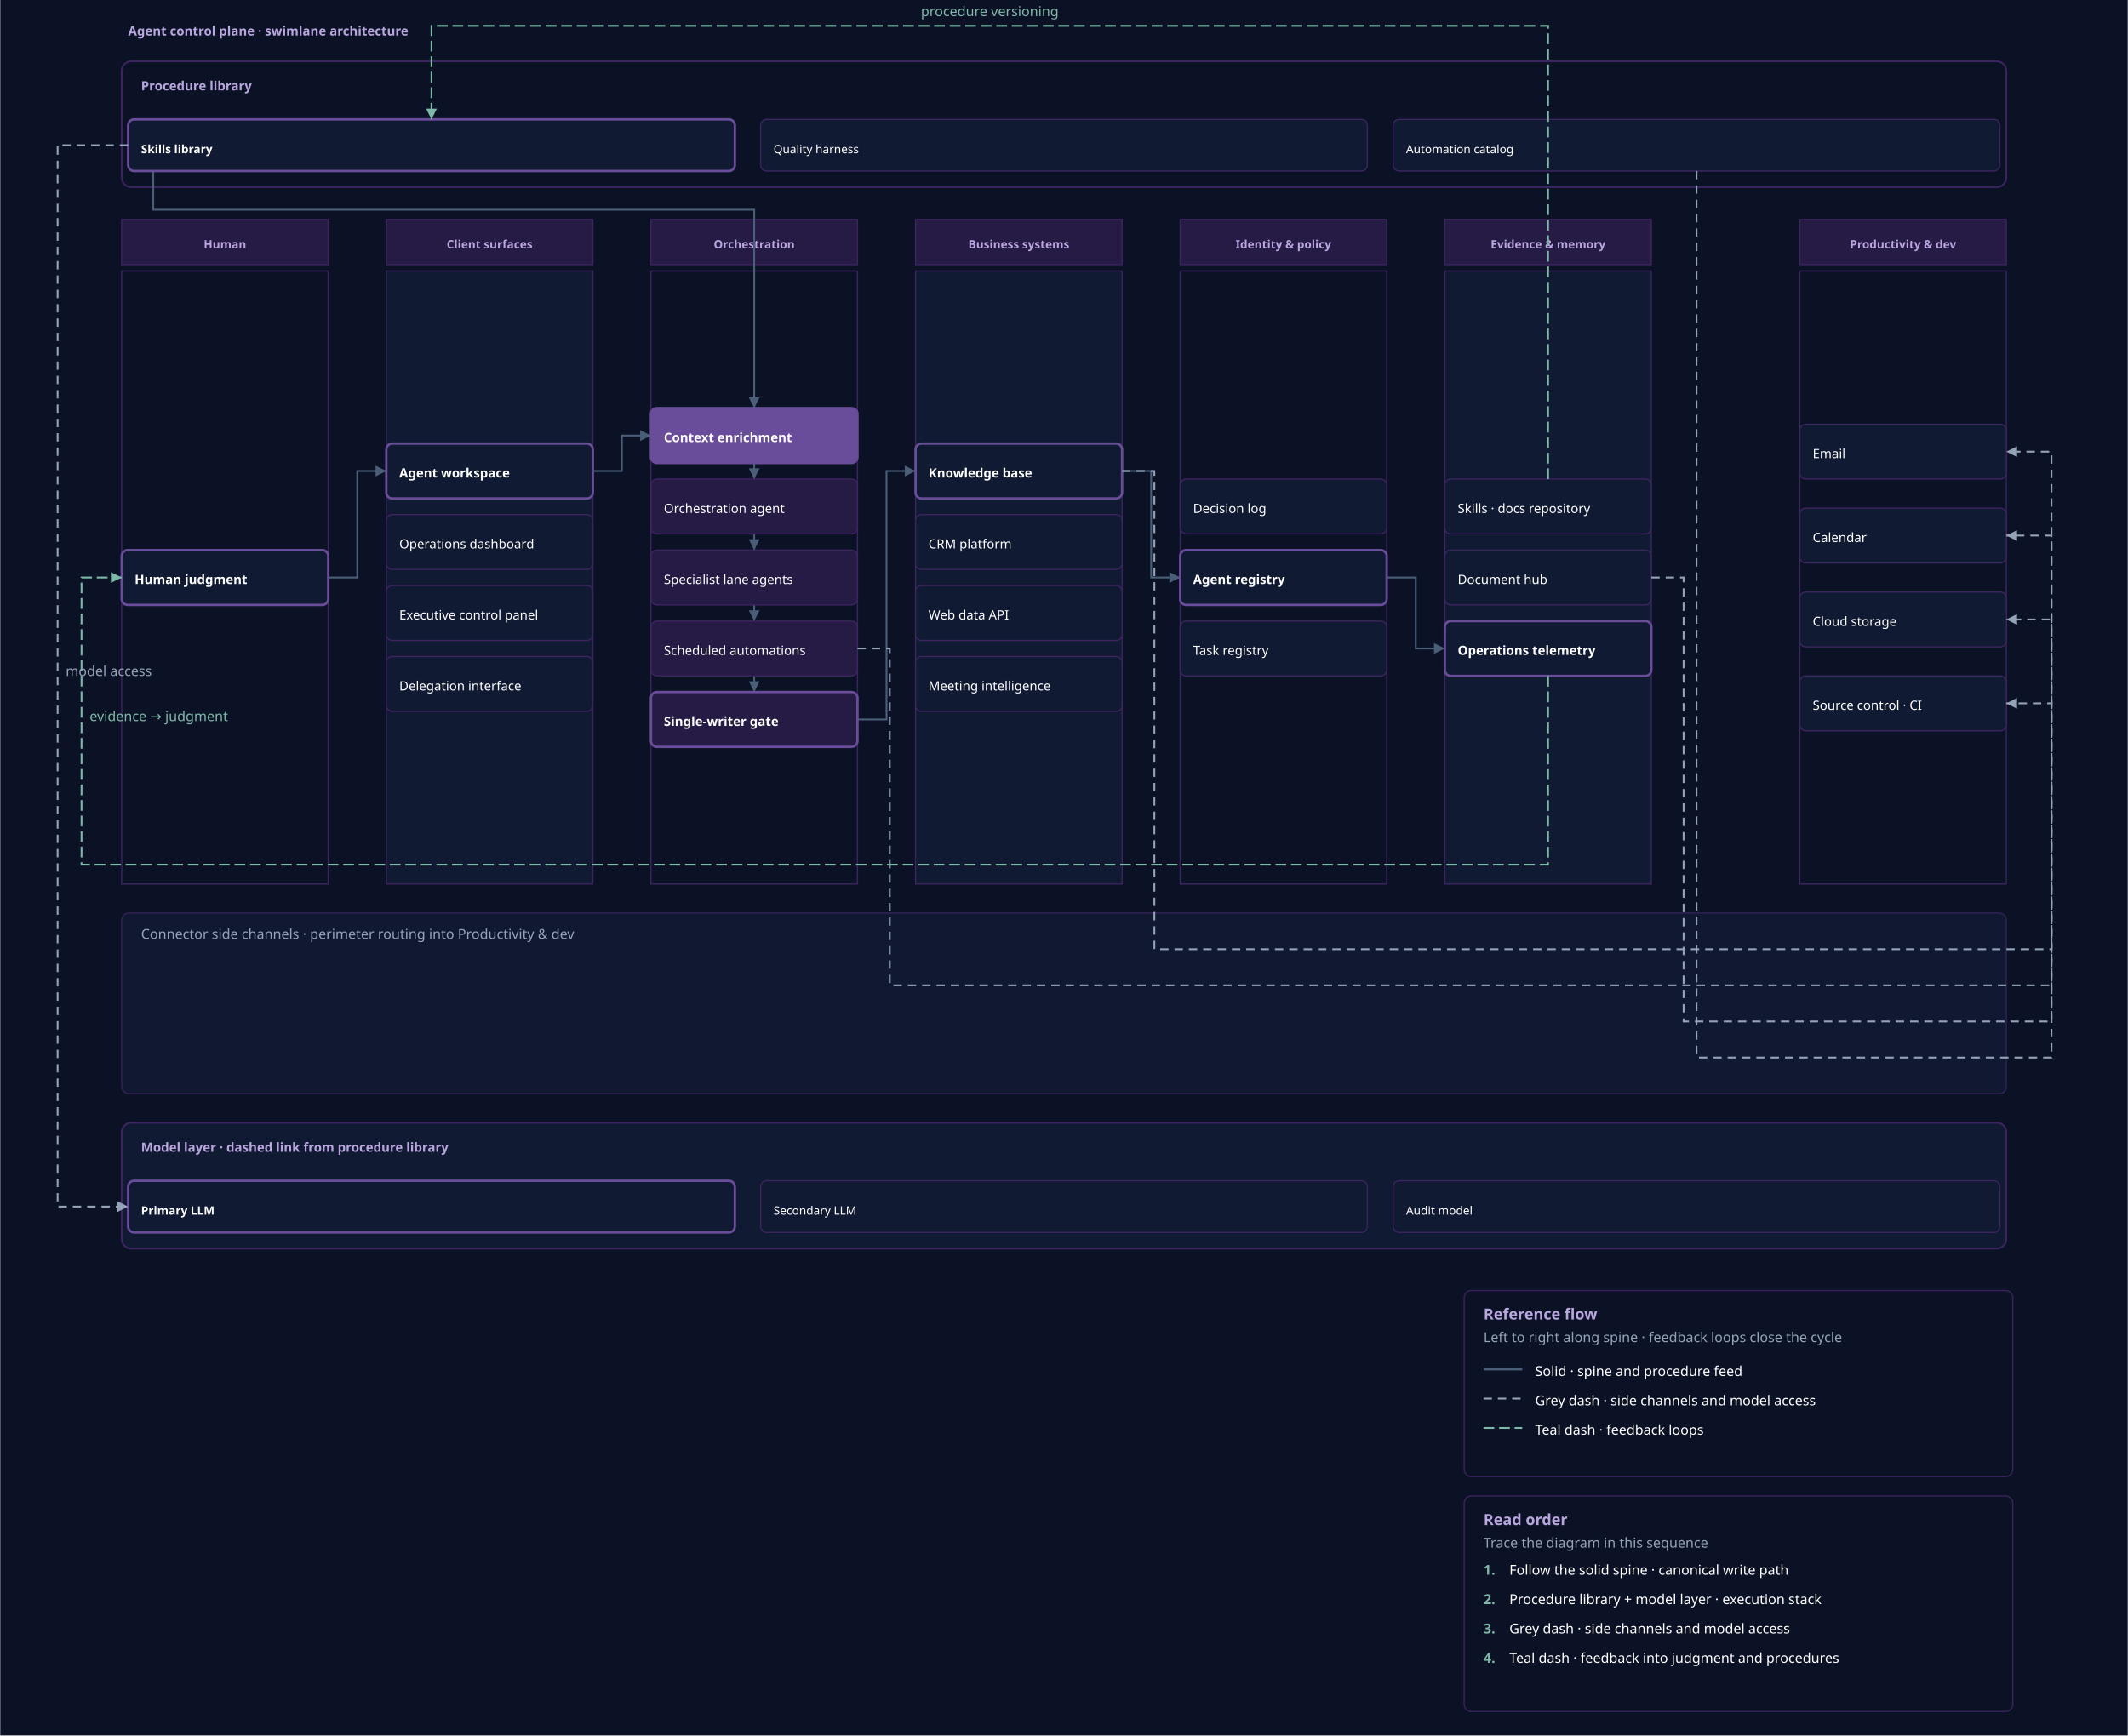
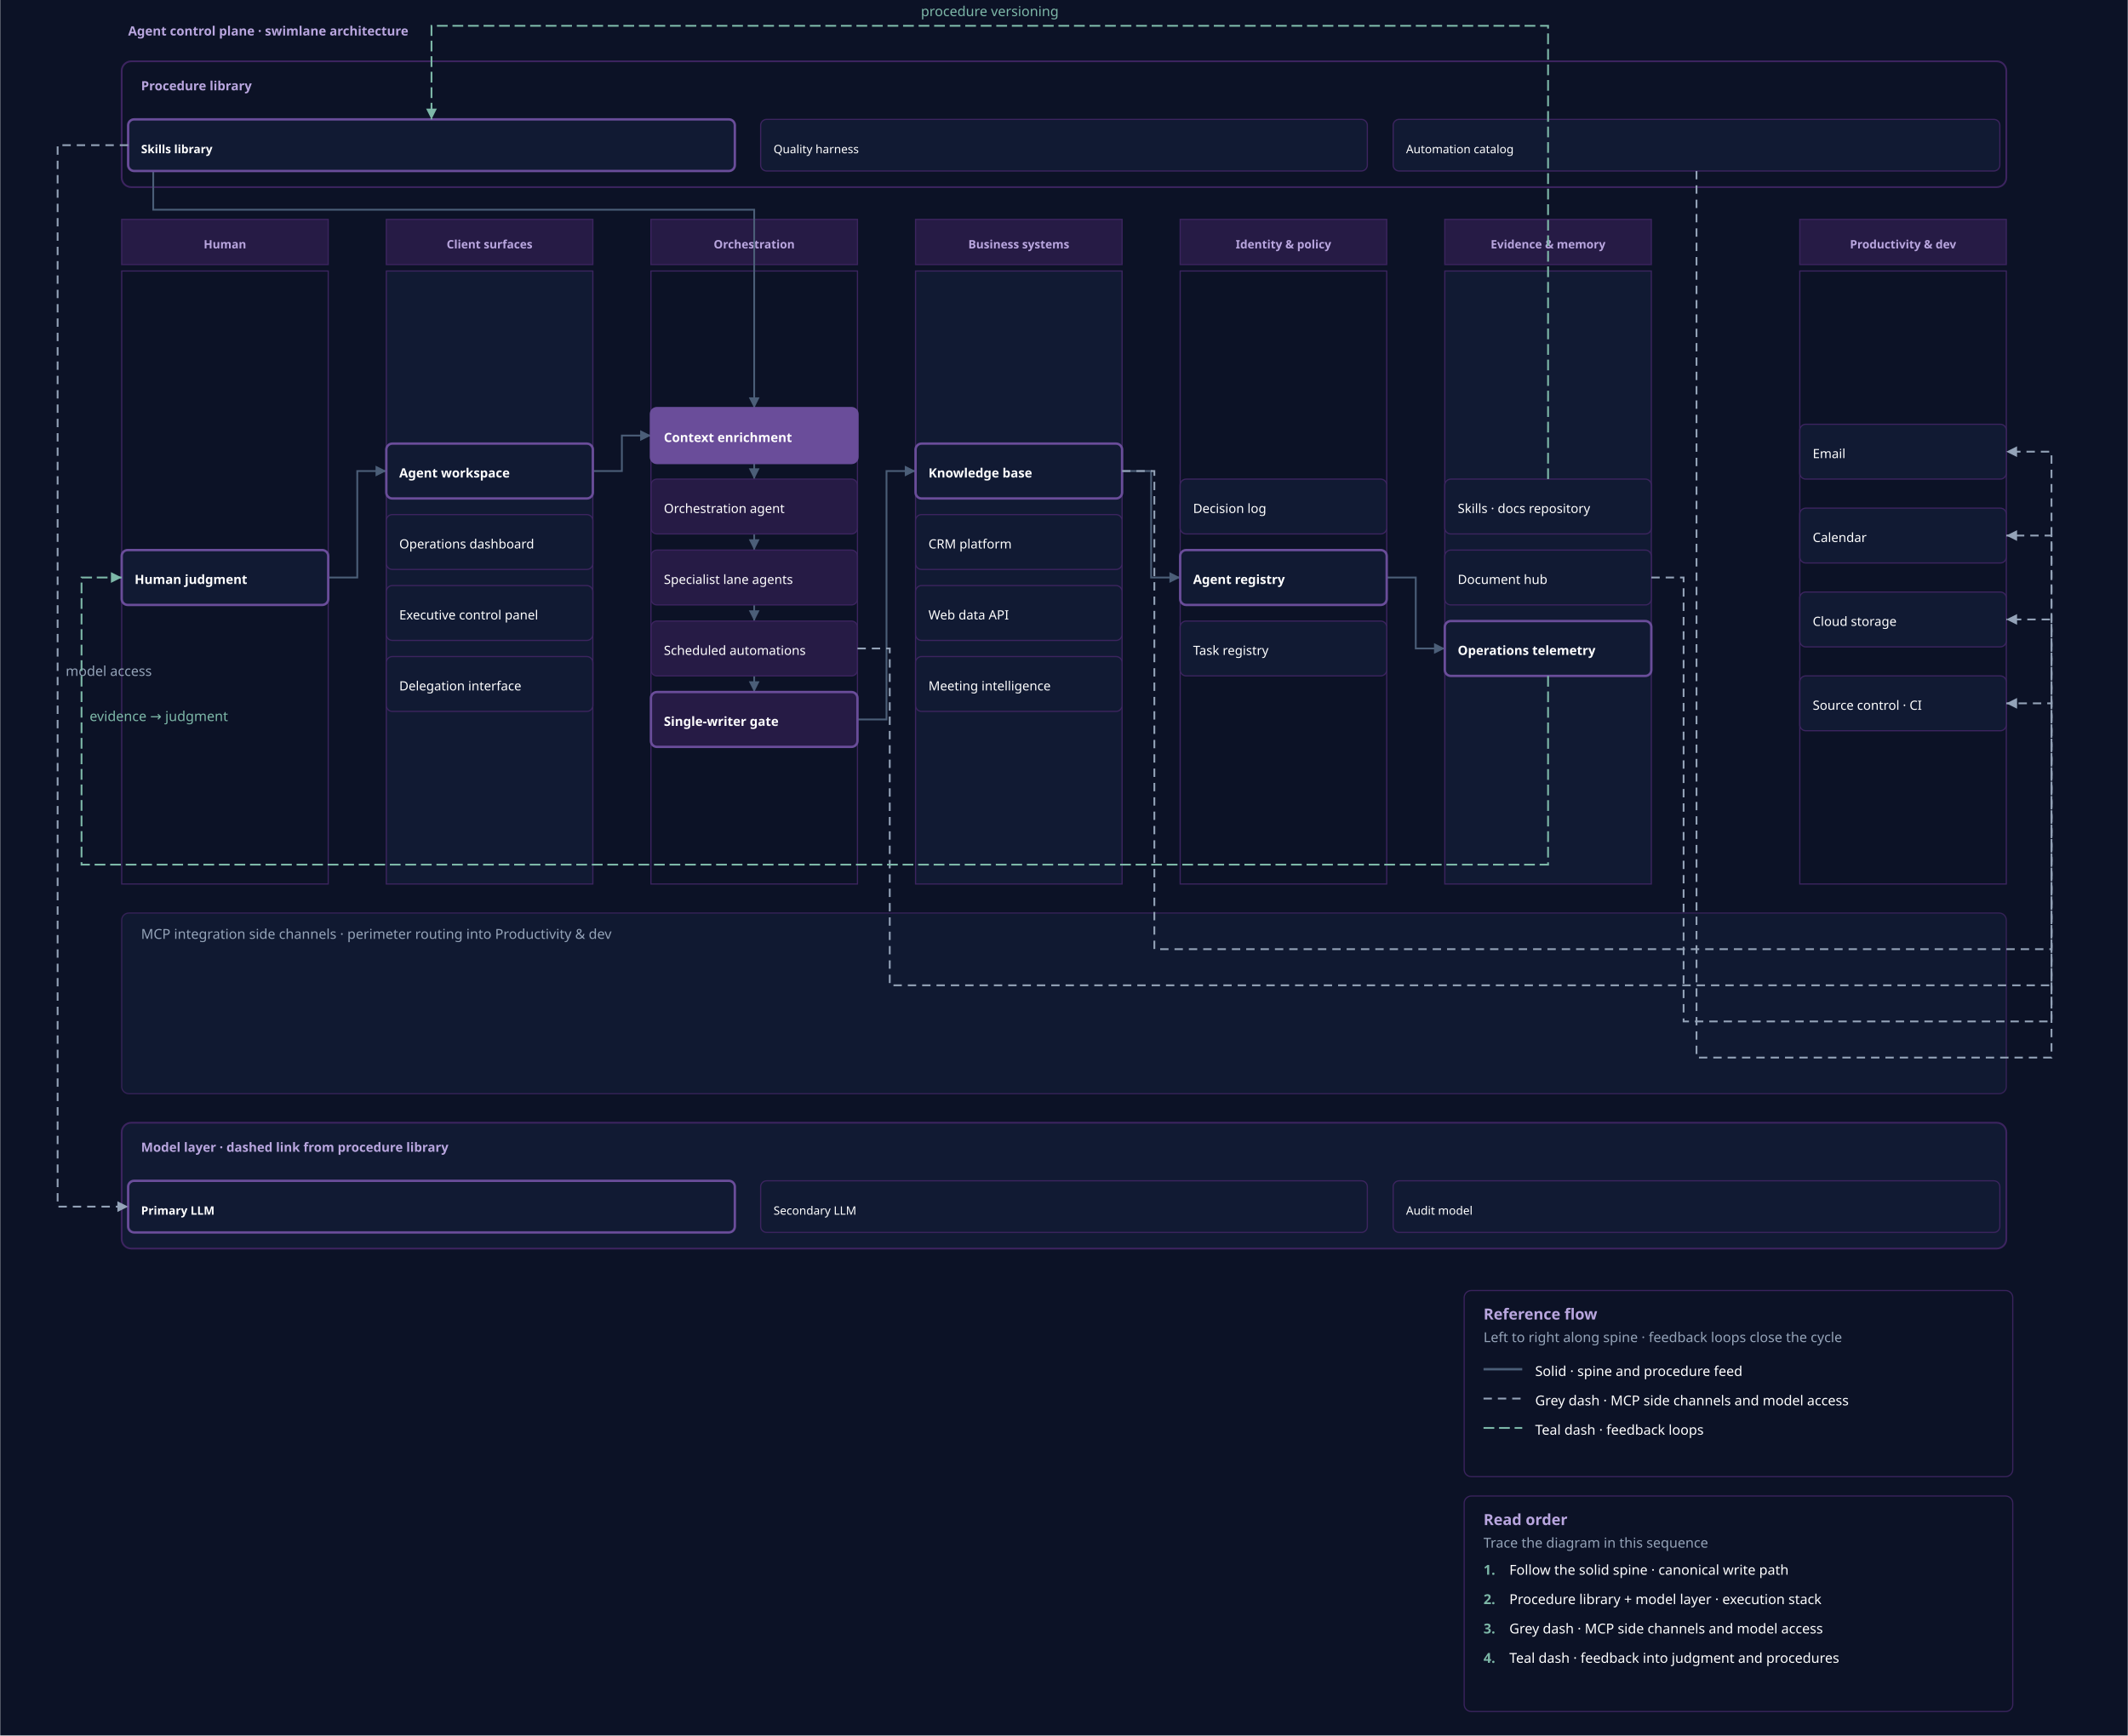
<svg xmlns="http://www.w3.org/2000/svg" viewBox="-80 0 1780 1452.35" width="1780" height="1452" role="img" aria-label="Agent control plane swimlane architecture">
  <rect x="-80" width="1780" height="100%" fill="#0C1226" />
  <defs>
    <marker id="arrow" markerWidth="8" markerHeight="8" refX="6" refY="3" orient="auto">
      <path d="M0,0 L6,3 L0,6 Z" fill="#4B5E78" />
    </marker>
    <marker id="arrow-dashed" markerWidth="8" markerHeight="8" refX="6" refY="3" orient="auto">
      <path d="M0,0 L6,3 L0,6 Z" fill="#94A3B8" />
    </marker>
    <marker id="arrow-loop" markerWidth="8" markerHeight="8" refX="6" refY="3" orient="auto">
      <path d="M0,0 L6,3 L0,6 Z" fill="#7DB8A8" />
    </marker>
  </defs>
  <text x="27" y="29.7" fill="#B9A6DF" font-family="Outfit, DM Sans, system-ui, sans-serif" font-size="10.692" font-weight="600">Agent control plane · swimlane architecture</text>
  <rect x="21.6" y="51.3" width="1576.8" height="105.3" fill="#0C1226" stroke="#3C245F" stroke-width="1.5" rx="8" />
  <text x="37.8" y="75.6" fill="#B9A6DF" font-family="Outfit, DM Sans, system-ui, sans-serif" font-size="10.692" font-weight="600">Procedure library</text>
  <rect x="21.6" y="939.6" width="1576.8" height="105.3" fill="#111A33" stroke="#3C245F" stroke-width="1.5" rx="8" />
  <text x="37.8" y="963.9" fill="#B9A6DF" font-family="Outfit, DM Sans, system-ui, sans-serif" font-size="10.692" font-weight="600">Model layer · dashed link from procedure library</text>
  <rect x="21.6" y="226.8" width="172.8" height="513" fill="#0C1226" stroke="#3C245F" stroke-width="1" />
  <rect x="21.6" y="183.6" width="172.8" height="37.8" fill="rgba(60, 36, 95, 0.55)" stroke="#3C245F" stroke-width="1" />
  <text x="108" y="207.9" fill="#B9A6DF" font-family="Outfit, DM Sans, system-ui, sans-serif" font-size="9.72" font-weight="600" text-anchor="middle">Human</text>
  <rect x="243" y="226.8" width="172.8" height="513" fill="#111A33" stroke="#3C245F" stroke-width="1" />
  <rect x="243" y="183.6" width="172.8" height="37.8" fill="rgba(60, 36, 95, 0.55)" stroke="#3C245F" stroke-width="1" />
  <text x="329.4" y="207.9" fill="#B9A6DF" font-family="Outfit, DM Sans, system-ui, sans-serif" font-size="9.72" font-weight="600" text-anchor="middle">Client surfaces</text>
  <rect x="464.4" y="226.8" width="172.8" height="513" fill="#0C1226" stroke="#3C245F" stroke-width="1" />
  <rect x="464.4" y="183.6" width="172.8" height="37.8" fill="rgba(60, 36, 95, 0.55)" stroke="#3C245F" stroke-width="1" />
  <text x="550.8" y="207.9" fill="#B9A6DF" font-family="Outfit, DM Sans, system-ui, sans-serif" font-size="9.72" font-weight="600" text-anchor="middle">Orchestration</text>
  <rect x="685.8" y="226.8" width="172.8" height="513" fill="#111A33" stroke="#3C245F" stroke-width="1" />
  <rect x="685.8" y="183.6" width="172.8" height="37.8" fill="rgba(60, 36, 95, 0.55)" stroke="#3C245F" stroke-width="1" />
  <text x="772.2" y="207.9" fill="#B9A6DF" font-family="Outfit, DM Sans, system-ui, sans-serif" font-size="9.72" font-weight="600" text-anchor="middle">Business systems</text>
  <rect x="907.2" y="226.8" width="172.8" height="513" fill="#0C1226" stroke="#3C245F" stroke-width="1" />
  <rect x="907.2" y="183.6" width="172.8" height="37.8" fill="rgba(60, 36, 95, 0.55)" stroke="#3C245F" stroke-width="1" />
  <text x="993.6" y="207.9" fill="#B9A6DF" font-family="Outfit, DM Sans, system-ui, sans-serif" font-size="9.72" font-weight="600" text-anchor="middle">Identity &amp; policy</text>
  <rect x="1128.6" y="226.8" width="172.8" height="513" fill="#111A33" stroke="#3C245F" stroke-width="1" />
  <rect x="1128.6" y="183.6" width="172.8" height="37.8" fill="rgba(60, 36, 95, 0.55)" stroke="#3C245F" stroke-width="1" />
  <text x="1215" y="207.9" fill="#B9A6DF" font-family="Outfit, DM Sans, system-ui, sans-serif" font-size="9.72" font-weight="600" text-anchor="middle">Evidence &amp; memory</text>
  <rect x="1425.6" y="226.8" width="172.8" height="513" fill="#0C1226" stroke="#3C245F" stroke-width="1" />
  <rect x="1425.6" y="183.6" width="172.8" height="37.8" fill="rgba(60, 36, 95, 0.55)" stroke="#3C245F" stroke-width="1" />
  <text x="1512" y="207.9" fill="#B9A6DF" font-family="Outfit, DM Sans, system-ui, sans-serif" font-size="9.72" font-weight="600" text-anchor="middle">Productivity &amp; dev</text>
  <line x1="550.8" y1="387.45" x2="550.8" y2="400.95" stroke="#4B5E78" stroke-width="1.5" marker-end="url(#arrow)" />
  <line x1="550.8" y1="446.85" x2="550.8" y2="460.35" stroke="#4B5E78" stroke-width="1.5" marker-end="url(#arrow)" />
  <line x1="550.8" y1="506.25" x2="550.8" y2="519.75" stroke="#4B5E78" stroke-width="1.5" marker-end="url(#arrow)" />
  <line x1="550.8" y1="565.65" x2="550.8" y2="579.15" stroke="#4B5E78" stroke-width="1.5" marker-end="url(#arrow)" />
  <path d="M 194.4 483.3 L 218.7 483.3 L 218.7 394.2 L 243 394.2" fill="none" stroke="#4B5E78" stroke-width="1.5" marker-end="url(#arrow)" />
  <path d="M 415.8 394.2 L 440.1 394.2 L 440.1 364.5 L 464.4 364.5" fill="none" stroke="#4B5E78" stroke-width="1.5" marker-end="url(#arrow)" />
  <path d="M 637.2 602.1 L 661.5 602.1 L 661.5 394.2 L 685.8 394.2" fill="none" stroke="#4B5E78" stroke-width="1.5" marker-end="url(#arrow)" />
  <path d="M 858.6 394.2 L 882.9 394.2 L 882.9 483.3 L 907.2 483.3" fill="none" stroke="#4B5E78" stroke-width="1.5" marker-end="url(#arrow)" />
  <path d="M 1080 483.3 L 1104.3 483.3 L 1104.3 542.7 L 1128.6 542.7" fill="none" stroke="#4B5E78" stroke-width="1.5" marker-end="url(#arrow)" />
  <path d="M 280.8 143.1 L 48 143.1 L 48 175.5 L 550.8 175.5 L 550.8 341.55" fill="none" stroke="#4B5E78" stroke-width="1.5" marker-end="url(#arrow)" />
  <rect x="21.6" y="460.35" width="172.8" height="45.9" rx="5" fill="#111A33" stroke="#6A4D9A" stroke-width="2" />
  <text x="32.4" y="488.7" fill="#FFFFFF" font-family="Outfit, DM Sans, system-ui, sans-serif" font-size="10.692" font-weight="600">Human judgment</text>
  <rect x="243" y="371.25" width="172.8" height="45.9" rx="5" fill="#111A33" stroke="#6A4D9A" stroke-width="2" />
  <text x="253.8" y="399.6" fill="#FFFFFF" font-family="Outfit, DM Sans, system-ui, sans-serif" font-size="10.692" font-weight="600">Agent workspace</text>
  <rect x="243" y="430.65" width="172.8" height="45.9" rx="5" fill="#111A33" stroke="#3C245F" stroke-width="1" />
  <text x="253.8" y="459" fill="#FFFFFF" font-family="Outfit, DM Sans, system-ui, sans-serif" font-size="10.692" font-weight="500">Operations dashboard</text>
  <rect x="243" y="490.05" width="172.8" height="45.9" rx="5" fill="#111A33" stroke="#3C245F" stroke-width="1" />
  <text x="253.8" y="518.4" fill="#FFFFFF" font-family="Outfit, DM Sans, system-ui, sans-serif" font-size="10.692" font-weight="500">Executive control panel</text>
  <rect x="243" y="549.45" width="172.8" height="45.9" rx="5" fill="#111A33" stroke="#3C245F" stroke-width="1" />
  <text x="253.8" y="577.8" fill="#FFFFFF" font-family="Outfit, DM Sans, system-ui, sans-serif" font-size="10.692" font-weight="500">Delegation interface</text>
  <rect x="464.4" y="341.55" width="172.8" height="45.9" rx="5" fill="#6A4D9A" stroke="#6A4D9A" stroke-width="2" />
  <text x="475.2" y="369.9" fill="#FFFFFF" font-family="Outfit, DM Sans, system-ui, sans-serif" font-size="10.692" font-weight="600">Context enrichment</text>
  <rect x="464.4" y="400.95" width="172.8" height="45.9" rx="5" fill="rgba(60, 36, 95, 0.55)" stroke="#3C245F" stroke-width="1" />
  <text x="475.2" y="429.3" fill="#FFFFFF" font-family="Outfit, DM Sans, system-ui, sans-serif" font-size="10.692" font-weight="500">Orchestration agent</text>
  <rect x="464.4" y="460.35" width="172.8" height="45.9" rx="5" fill="rgba(60, 36, 95, 0.55)" stroke="#3C245F" stroke-width="1" />
  <text x="475.2" y="488.7" fill="#FFFFFF" font-family="Outfit, DM Sans, system-ui, sans-serif" font-size="10.692" font-weight="500">Specialist lane agents</text>
  <rect x="464.4" y="519.75" width="172.8" height="45.9" rx="5" fill="rgba(60, 36, 95, 0.55)" stroke="#3C245F" stroke-width="1" />
  <text x="475.2" y="548.1" fill="#FFFFFF" font-family="Outfit, DM Sans, system-ui, sans-serif" font-size="10.692" font-weight="500">Scheduled automations</text>
  <rect x="464.4" y="579.15" width="172.8" height="45.9" rx="5" fill="rgba(60, 36, 95, 0.55)" stroke="#6A4D9A" stroke-width="2" />
  <text x="475.2" y="607.5" fill="#FFFFFF" font-family="Outfit, DM Sans, system-ui, sans-serif" font-size="10.692" font-weight="600">Single-writer gate</text>
  <rect x="685.8" y="371.25" width="172.8" height="45.9" rx="5" fill="#111A33" stroke="#6A4D9A" stroke-width="2" />
  <text x="696.6" y="399.6" fill="#FFFFFF" font-family="Outfit, DM Sans, system-ui, sans-serif" font-size="10.692" font-weight="600">Knowledge base</text>
  <rect x="685.8" y="430.65" width="172.8" height="45.9" rx="5" fill="#111A33" stroke="#3C245F" stroke-width="1" />
  <text x="696.6" y="459" fill="#FFFFFF" font-family="Outfit, DM Sans, system-ui, sans-serif" font-size="10.692" font-weight="500">CRM platform</text>
  <rect x="685.8" y="490.05" width="172.8" height="45.9" rx="5" fill="#111A33" stroke="#3C245F" stroke-width="1" />
  <text x="696.6" y="518.4" fill="#FFFFFF" font-family="Outfit, DM Sans, system-ui, sans-serif" font-size="10.692" font-weight="500">Web data API</text>
  <rect x="685.8" y="549.45" width="172.8" height="45.9" rx="5" fill="#111A33" stroke="#3C245F" stroke-width="1" />
  <text x="696.6" y="577.8" fill="#FFFFFF" font-family="Outfit, DM Sans, system-ui, sans-serif" font-size="10.692" font-weight="500">Meeting intelligence</text>
  <rect x="907.2" y="400.95" width="172.8" height="45.9" rx="5" fill="#111A33" stroke="#3C245F" stroke-width="1" />
  <text x="918" y="429.3" fill="#FFFFFF" font-family="Outfit, DM Sans, system-ui, sans-serif" font-size="10.692" font-weight="500">Decision log</text>
  <rect x="907.2" y="460.35" width="172.8" height="45.9" rx="5" fill="#111A33" stroke="#6A4D9A" stroke-width="2" />
  <text x="918" y="488.7" fill="#FFFFFF" font-family="Outfit, DM Sans, system-ui, sans-serif" font-size="10.692" font-weight="600">Agent registry</text>
  <rect x="907.2" y="519.75" width="172.8" height="45.9" rx="5" fill="#111A33" stroke="#3C245F" stroke-width="1" />
  <text x="918" y="548.1" fill="#FFFFFF" font-family="Outfit, DM Sans, system-ui, sans-serif" font-size="10.692" font-weight="500">Task registry</text>
  <rect x="1128.6" y="400.95" width="172.8" height="45.9" rx="5" fill="#111A33" stroke="#3C245F" stroke-width="1" />
  <text x="1139.4" y="429.3" fill="#FFFFFF" font-family="Outfit, DM Sans, system-ui, sans-serif" font-size="10.692" font-weight="500">Skills · docs repository</text>
  <rect x="1128.6" y="460.35" width="172.8" height="45.9" rx="5" fill="#111A33" stroke="#3C245F" stroke-width="1" />
  <text x="1139.4" y="488.7" fill="#FFFFFF" font-family="Outfit, DM Sans, system-ui, sans-serif" font-size="10.692" font-weight="500">Document hub</text>
  <rect x="1128.6" y="519.75" width="172.8" height="45.9" rx="5" fill="#111A33" stroke="#6A4D9A" stroke-width="2" />
  <text x="1139.4" y="548.1" fill="#FFFFFF" font-family="Outfit, DM Sans, system-ui, sans-serif" font-size="10.692" font-weight="600">Operations telemetry</text>
  <rect x="1425.6" y="355.05" width="172.8" height="45.9" rx="5" fill="#111A33" stroke="#3C245F" stroke-width="1" />
  <text x="1436.4" y="383.4" fill="#FFFFFF" font-family="Outfit, DM Sans, system-ui, sans-serif" font-size="10.692" font-weight="500">Email</text>
  <rect x="1425.6" y="425.25" width="172.8" height="45.9" rx="5" fill="#111A33" stroke="#3C245F" stroke-width="1" />
  <text x="1436.4" y="453.6" fill="#FFFFFF" font-family="Outfit, DM Sans, system-ui, sans-serif" font-size="10.692" font-weight="500">Calendar</text>
  <rect x="1425.6" y="495.45" width="172.8" height="45.9" rx="5" fill="#111A33" stroke="#3C245F" stroke-width="1" />
  <text x="1436.4" y="523.8" fill="#FFFFFF" font-family="Outfit, DM Sans, system-ui, sans-serif" font-size="10.692" font-weight="500">Cloud storage</text>
  <rect x="1425.6" y="565.65" width="172.8" height="45.9" rx="5" fill="#111A33" stroke="#3C245F" stroke-width="1" />
  <text x="1436.4" y="594" fill="#FFFFFF" font-family="Outfit, DM Sans, system-ui, sans-serif" font-size="10.692" font-weight="500">Source control · CI</text>
  <rect x="27" y="99.9" width="507.6" height="43.2" rx="5" fill="#111A33" stroke="#6A4D9A" stroke-width="2" />
  <text x="37.8" y="128.25" fill="#FFFFFF" font-family="Outfit, DM Sans, system-ui, sans-serif" font-size="9.72" font-weight="600">Skills library</text>
  <rect x="556.2" y="99.9" width="507.6" height="43.2" rx="5" fill="#111A33" stroke="#3C245F" stroke-width="1" />
  <text x="567" y="128.25" fill="#FFFFFF" font-family="Outfit, DM Sans, system-ui, sans-serif" font-size="9.72" font-weight="500">Quality harness</text>
  <rect x="1085.4" y="99.9" width="507.6" height="43.2" rx="5" fill="#111A33" stroke="#3C245F" stroke-width="1" />
  <text x="1096.2" y="128.25" fill="#FFFFFF" font-family="Outfit, DM Sans, system-ui, sans-serif" font-size="9.72" font-weight="500">Automation catalog</text>
  <rect x="27" y="988.2" width="507.6" height="43.2" rx="5" fill="#111A33" stroke="#6A4D9A" stroke-width="2" />
  <text x="37.8" y="1016.55" fill="#FFFFFF" font-family="Outfit, DM Sans, system-ui, sans-serif" font-size="9.72" font-weight="600">Primary LLM</text>
  <rect x="556.2" y="988.2" width="507.6" height="43.2" rx="5" fill="#111A33" stroke="#3C245F" stroke-width="1" />
  <text x="567" y="1016.55" fill="#FFFFFF" font-family="Outfit, DM Sans, system-ui, sans-serif" font-size="9.72" font-weight="500">Secondary LLM</text>
  <rect x="1085.4" y="988.2" width="507.6" height="43.2" rx="5" fill="#111A33" stroke="#3C245F" stroke-width="1" />
  <text x="1096.2" y="1016.55" fill="#FFFFFF" font-family="Outfit, DM Sans, system-ui, sans-serif" font-size="9.72" font-weight="500">Audit model</text>
  <path d="M 27 121.5 L -32 121.5 L -32 1009.8 L 27 1009.8" fill="none" stroke="#94A3B8" stroke-width="1.5" stroke-dasharray="7 5" marker-end="url(#arrow-dashed)" />
  <text x="-25.25" y="565.65" fill="#94A3B8" font-family="Outfit, DM Sans, system-ui, sans-serif" font-size="11.475" text-anchor="start">model access</text>
  <rect x="21.6" y="764.1" width="1576.8" height="151.2" fill="#111A33" stroke="#3C245F" stroke-width="1" rx="6" opacity="0.85" />
-   <text x="37.8" y="785.7" fill="#94A3B8" font-family="Outfit, DM Sans, system-ui, sans-serif" font-size="11.475">Connector side channels · perimeter routing into Productivity &amp; dev</text>
+   <text x="37.8" y="785.7" fill="#94A3B8" font-family="Outfit, DM Sans, system-ui, sans-serif" font-size="11.475">MCP integration side channels · perimeter routing into Productivity &amp; dev</text>
  <path d="M 858.6 394.2 L 885.6 394.2 L 885.6 794.34 L 1636.2 794.34 L 1636.2 378 L 1598.4 378" fill="none" stroke="#94A3B8" stroke-width="1.5" stroke-dasharray="7 5" marker-end="url(#arrow-dashed)" />
  <path d="M 637.2 542.7 L 664.2 542.7 L 664.2 824.58 L 1636.2 824.58 L 1636.2 448.2 L 1598.4 448.2" fill="none" stroke="#94A3B8" stroke-width="1.5" stroke-dasharray="7 5" marker-end="url(#arrow-dashed)" />
  <path d="M 1301.4 483.3 L 1328.4 483.3 L 1328.4 854.82 L 1636.2 854.82 L 1636.2 518.4 L 1598.4 518.4" fill="none" stroke="#94A3B8" stroke-width="1.5" stroke-dasharray="7 5" marker-end="url(#arrow-dashed)" />
  <path d="M 1339.2 143.1 L 1339.2 885.06 L 1636.2 885.06 L 1636.2 588.6 L 1598.4 588.6" fill="none" stroke="#94A3B8" stroke-width="1.5" stroke-dasharray="7 5" marker-end="url(#arrow-dashed)" />
  <path d="M 1215 565.65 L 1215 723.6 L -12 723.6 L -12 483.3 L 21.6 483.3" fill="none" stroke="#7DB8A8" stroke-width="1.5" stroke-dasharray="9 4" marker-end="url(#arrow-loop)" />
  <text x="-5.25" y="603.45" fill="#7DB8A8" font-family="Outfit, DM Sans, system-ui, sans-serif" font-size="11.475">evidence → judgment</text>
  <path d="M 1215 400.95 L 1215 21.6 L 280.8 21.6 L 280.8 99.9" fill="none" stroke="#7DB8A8" stroke-width="1.5" stroke-dasharray="9 4" marker-end="url(#arrow-loop)" />
  <text x="747.9" y="13.5" fill="#7DB8A8" font-family="Outfit, DM Sans, system-ui, sans-serif" font-size="11.475" text-anchor="middle">procedure versioning</text>
  <rect x="1144.8" y="1080" width="459" height="155.79" fill="#0C1226" stroke="#3C245F" stroke-width="1" rx="6" opacity="0.95" />
  <text x="1161" y="1104.3" fill="#B9A6DF" font-family="Outfit, DM Sans, system-ui, sans-serif" font-size="12.825" font-weight="600">Reference flow</text>
  <text x="1161" y="1123.2" fill="#94A3B8" font-family="Outfit, DM Sans, system-ui, sans-serif" font-size="11.475">Left to right along spine · feedback loops close the cycle</text>
  <line x1="1161" y1="1145.88" x2="1193.4" y2="1145.88" stroke="#4B5E78" stroke-width="2" />
  <text x="1204.2" y="1151.55" fill="#FFFFFF" font-family="Outfit, DM Sans, system-ui, sans-serif" font-size="11.475">Solid · spine and procedure feed</text>
  <line x1="1161" y1="1170.45" x2="1193.4" y2="1170.45" stroke="#94A3B8" stroke-width="1.5" stroke-dasharray="7 5" />
-   <text x="1204.2" y="1176.12" fill="#FFFFFF" font-family="Outfit, DM Sans, system-ui, sans-serif" font-size="11.475">Grey dash · side channels and model access</text>
+   <text x="1204.2" y="1176.12" fill="#FFFFFF" font-family="Outfit, DM Sans, system-ui, sans-serif" font-size="11.475">Grey dash · MCP side channels and model access</text>
  <line x1="1161" y1="1195.02" x2="1193.4" y2="1195.02" stroke="#7DB8A8" stroke-width="1.5" stroke-dasharray="9 4" />
  <text x="1204.2" y="1200.69" fill="#FFFFFF" font-family="Outfit, DM Sans, system-ui, sans-serif" font-size="11.475">Teal dash · feedback loops</text>
  <rect x="1144.8" y="1251.99" width="459" height="180.36" fill="#0C1226" stroke="#3C245F" stroke-width="1" rx="6" opacity="0.95" />
  <text x="1161" y="1276.29" fill="#B9A6DF" font-family="Outfit, DM Sans, system-ui, sans-serif" font-size="12.825" font-weight="600">Read order</text>
  <text x="1161" y="1295.19" fill="#94A3B8" font-family="Outfit, DM Sans, system-ui, sans-serif" font-size="11.475">Trace the diagram in this sequence</text>
  <text x="1161" y="1317.87" fill="#7DB8A8" font-family="Outfit, DM Sans, system-ui, sans-serif" font-size="11.475" font-weight="600">1.</text>
  <text x="1182.6" y="1317.87" fill="#FFFFFF" font-family="Outfit, DM Sans, system-ui, sans-serif" font-size="11.475">Follow the solid spine · canonical write path</text>
  <text x="1161" y="1342.44" fill="#7DB8A8" font-family="Outfit, DM Sans, system-ui, sans-serif" font-size="11.475" font-weight="600">2.</text>
  <text x="1182.6" y="1342.44" fill="#FFFFFF" font-family="Outfit, DM Sans, system-ui, sans-serif" font-size="11.475">Procedure library + model layer · execution stack</text>
  <text x="1161" y="1367.01" fill="#7DB8A8" font-family="Outfit, DM Sans, system-ui, sans-serif" font-size="11.475" font-weight="600">3.</text>
-   <text x="1182.6" y="1367.01" fill="#FFFFFF" font-family="Outfit, DM Sans, system-ui, sans-serif" font-size="11.475">Grey dash · side channels and model access</text>
+   <text x="1182.6" y="1367.01" fill="#FFFFFF" font-family="Outfit, DM Sans, system-ui, sans-serif" font-size="11.475">Grey dash · MCP side channels and model access</text>
  <text x="1161" y="1391.58" fill="#7DB8A8" font-family="Outfit, DM Sans, system-ui, sans-serif" font-size="11.475" font-weight="600">4.</text>
  <text x="1182.6" y="1391.58" fill="#FFFFFF" font-family="Outfit, DM Sans, system-ui, sans-serif" font-size="11.475">Teal dash · feedback into judgment and procedures</text>
</svg>
